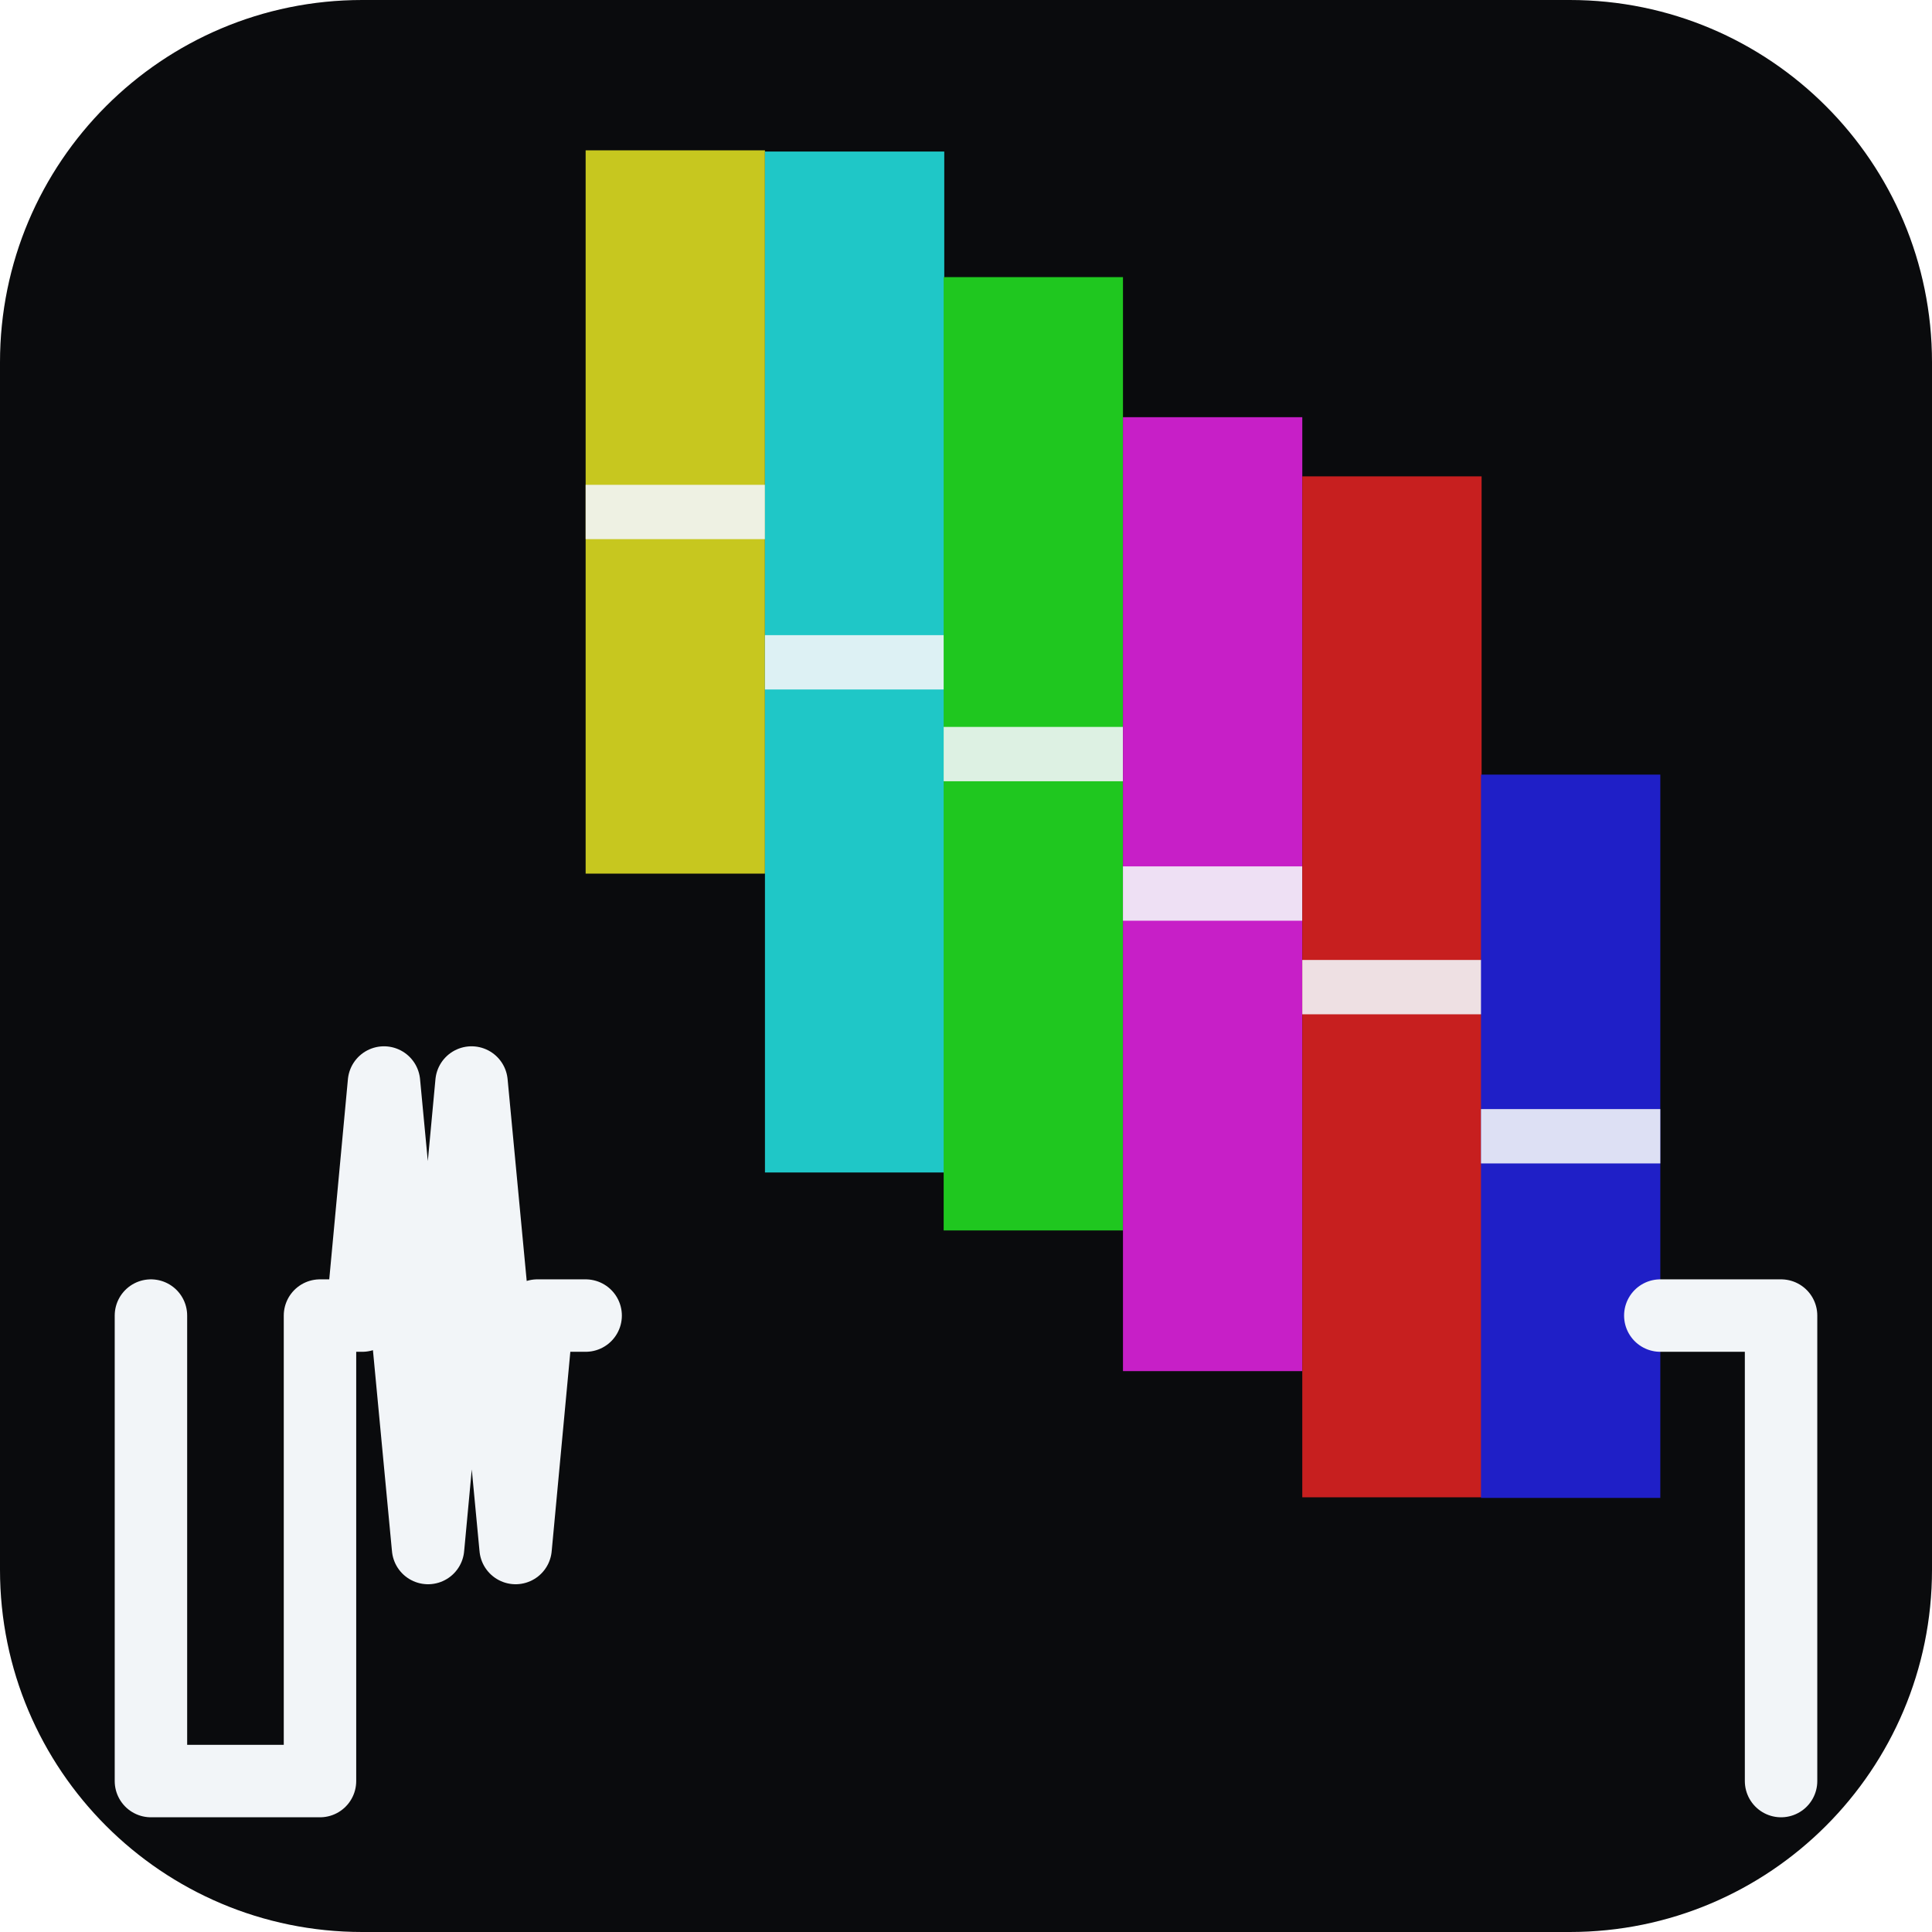
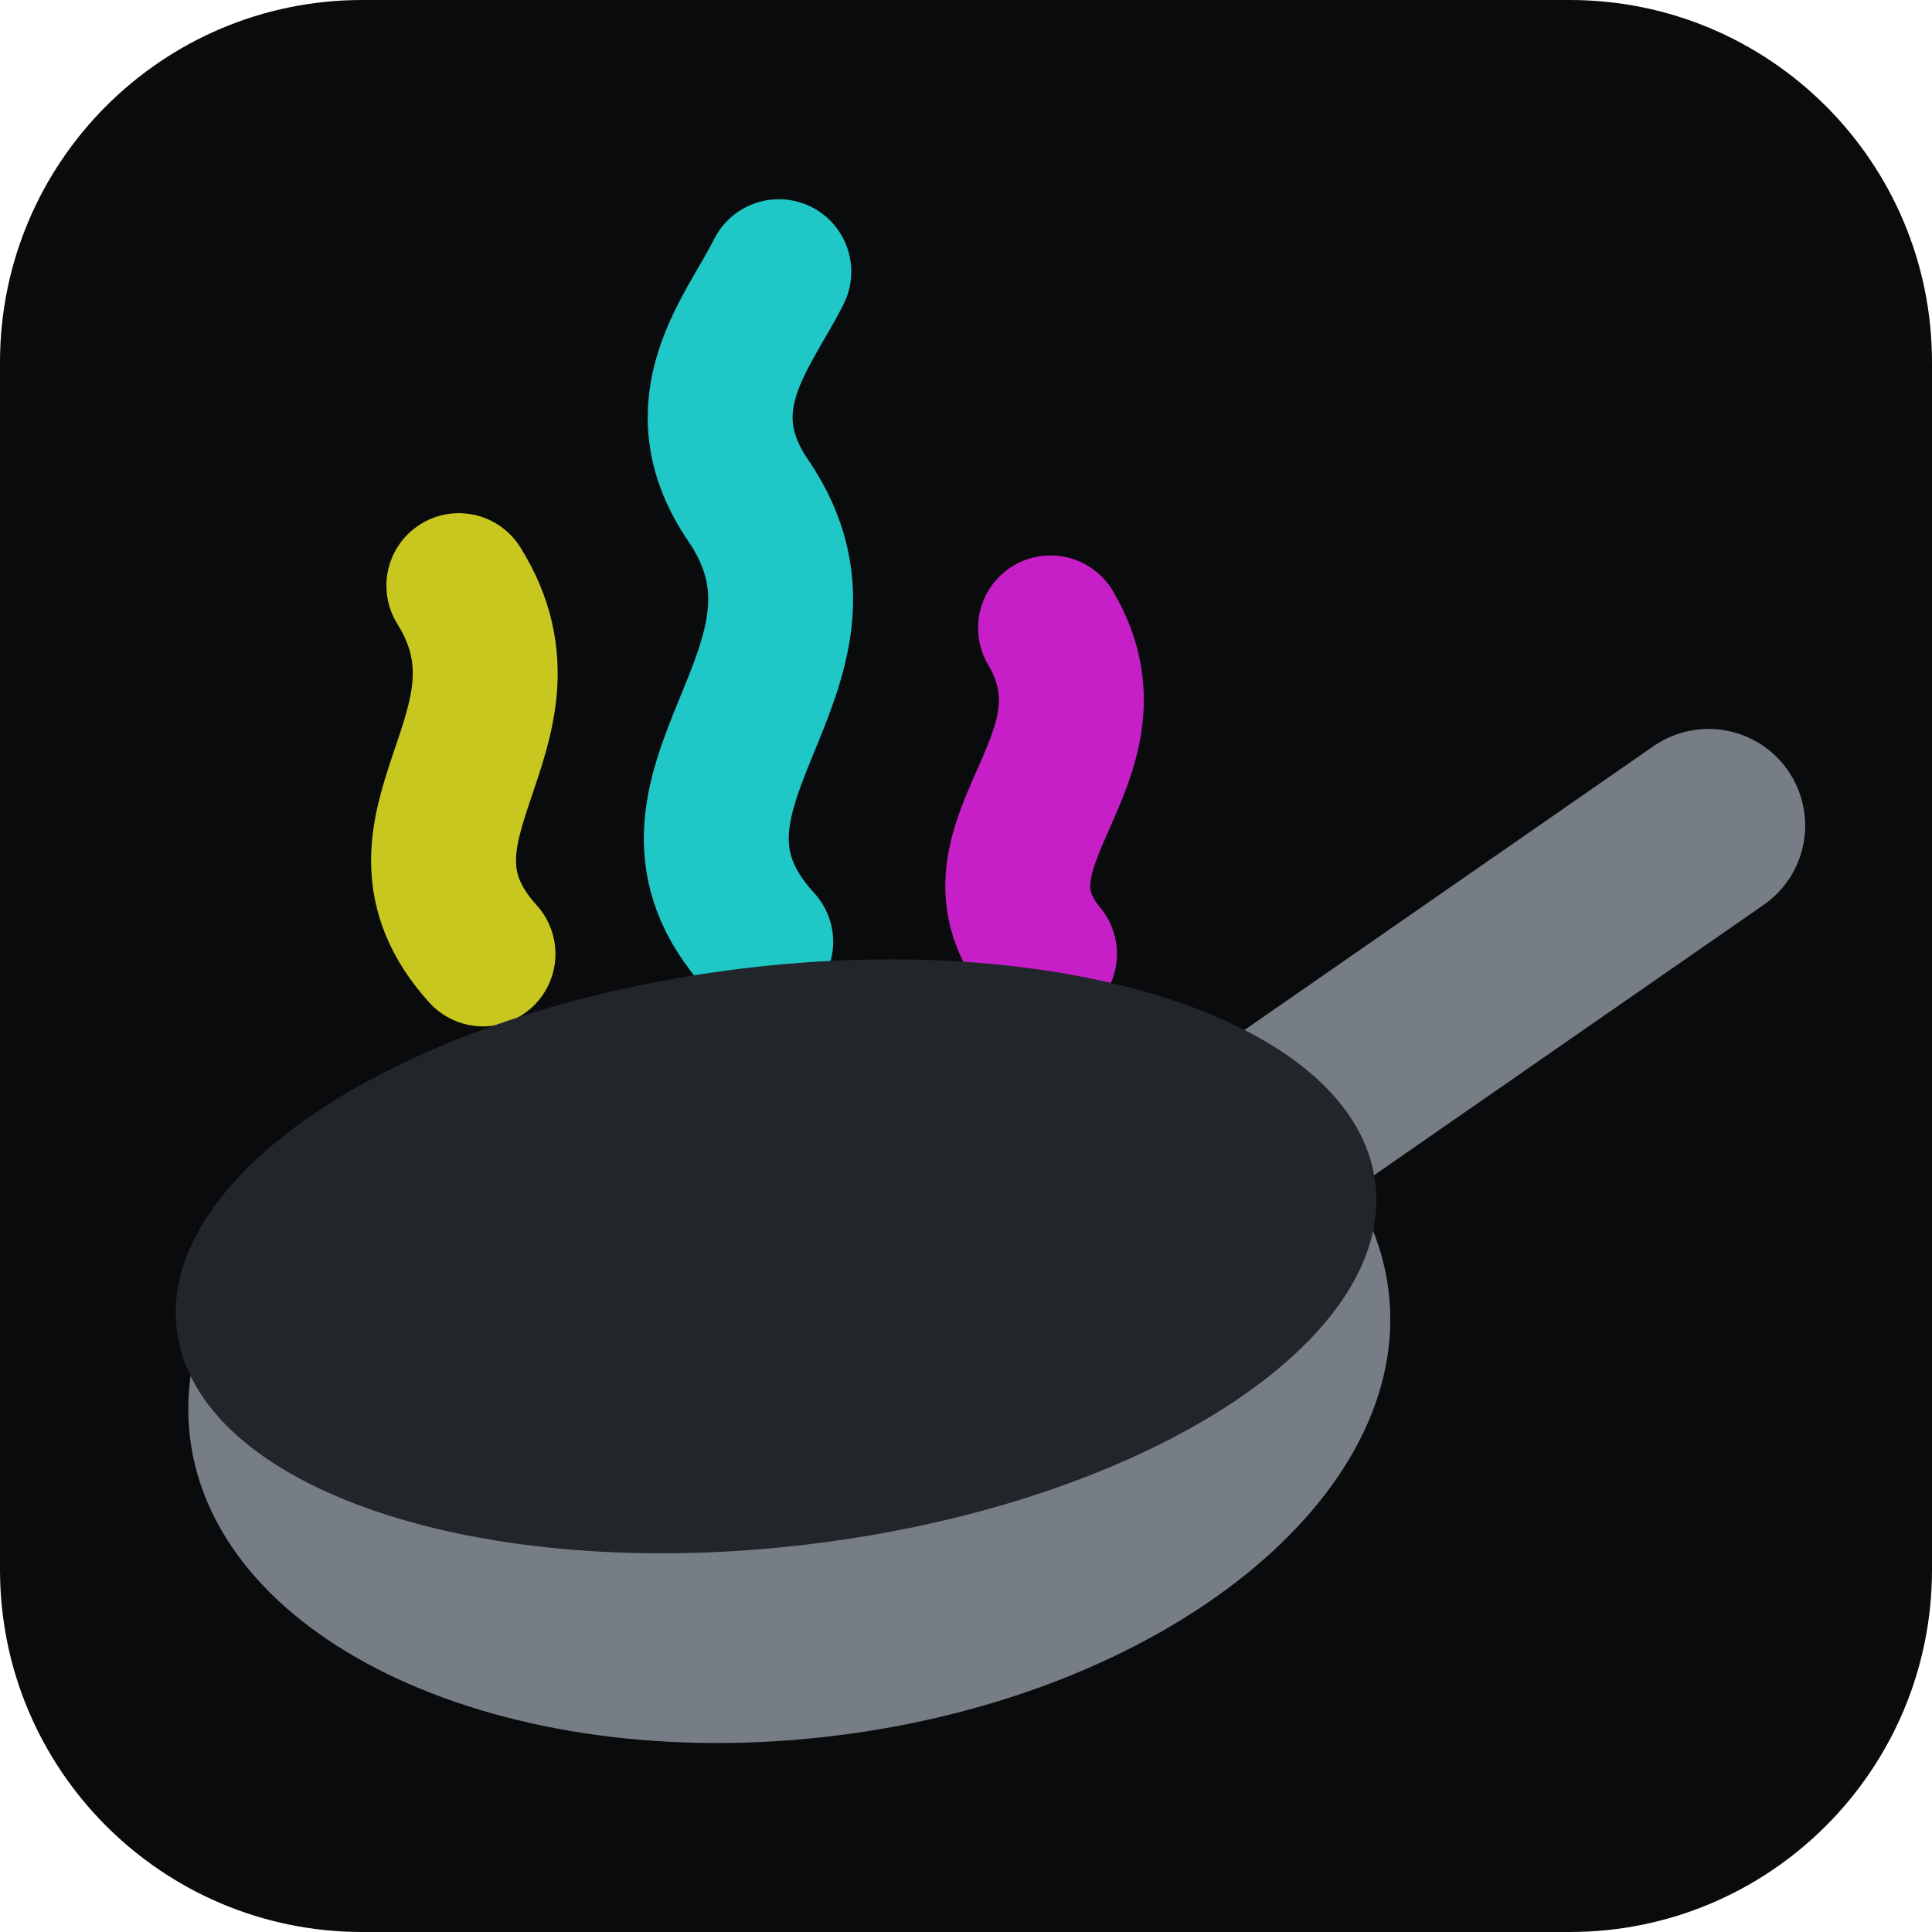
<svg xmlns="http://www.w3.org/2000/svg" viewBox="0 0 32 32">
  <rect width="32" height="32" rx="6" fill="#0a0b0d" />
-   <rect x="9.7" y="2.49" width="2.97" height="11.98" fill="#c7c71f" />
-   <rect x="9.7" y="8.03" width="2.97" height="0.9" fill="#f2f5f8" opacity="0.9" />
-   <rect x="12.67" y="2.51" width="2.97" height="16.91" fill="#1fc7c7" />
-   <rect x="12.67" y="10.52" width="2.97" height="0.9" fill="#f2f5f8" opacity="0.9" />
-   <rect x="15.63" y="4.59" width="2.97" height="15.79" fill="#1fc71f" />
-   <rect x="15.63" y="12.04" width="2.97" height="0.9" fill="#f2f5f8" opacity="0.9" />
-   <rect x="18.6" y="6.91" width="2.97" height="15.8" fill="#c71fc7" />
-   <rect x="18.6" y="14.35" width="2.97" height="0.9" fill="#f2f5f8" opacity="0.9" />
-   <rect x="21.57" y="7.89" width="2.97" height="16.91" fill="#c71f1f" />
-   <rect x="21.57" y="15.9" width="2.97" height="0.9" fill="#f2f5f8" opacity="0.9" />
-   <rect x="24.53" y="12.83" width="2.97" height="11.98" fill="#1f1fc7" />
-   <rect x="24.53" y="18.37" width="2.97" height="0.9" fill="#f2f5f8" opacity="0.9" />
-   <path d="M2.5 21.79V29.5H5.3V21.79H6L6.36 17.93L7.09 25.64L7.81 17.93L8.54 25.64L8.9 21.79H9.7M27.5 21.79H29.5V29.5" fill="none" stroke="#f2f5f8" stroke-width="1.2" stroke-linejoin="round" stroke-linecap="round" />
+   <g fill="none" stroke-width="2.4" stroke-linecap="round">
+     <path d="M8 15.8 C6.1 13.7 9.1 12.1 7.6 9.7" stroke="#c7c71f" />
+     <path d="M12.6 15.6 C10.3 13.1 14.3 11.1 12.4 8.3 C11.3 6.7 12.4 5.5 12.9 4.5" stroke="#1fc7c7" />
+     <path d="M17.3 15.8 C15.8 14 18.7 12.6 17.4 10.4" stroke="#c71fc7" />
+   </g>
+   <g transform="rotate(-7 13 22)">
+     <path d="M21.6 19.6 29.2 15.6" fill="none" stroke="#767d85" stroke-width="3.2" stroke-linecap="round" />
+     <ellipse cx="13" cy="22.6" rx="10" ry="6.2" fill="#767d85" />
+     <ellipse cx="13" cy="20.8" rx="10" ry="4.8" fill="#22262b" />
+   </g>
</svg>
